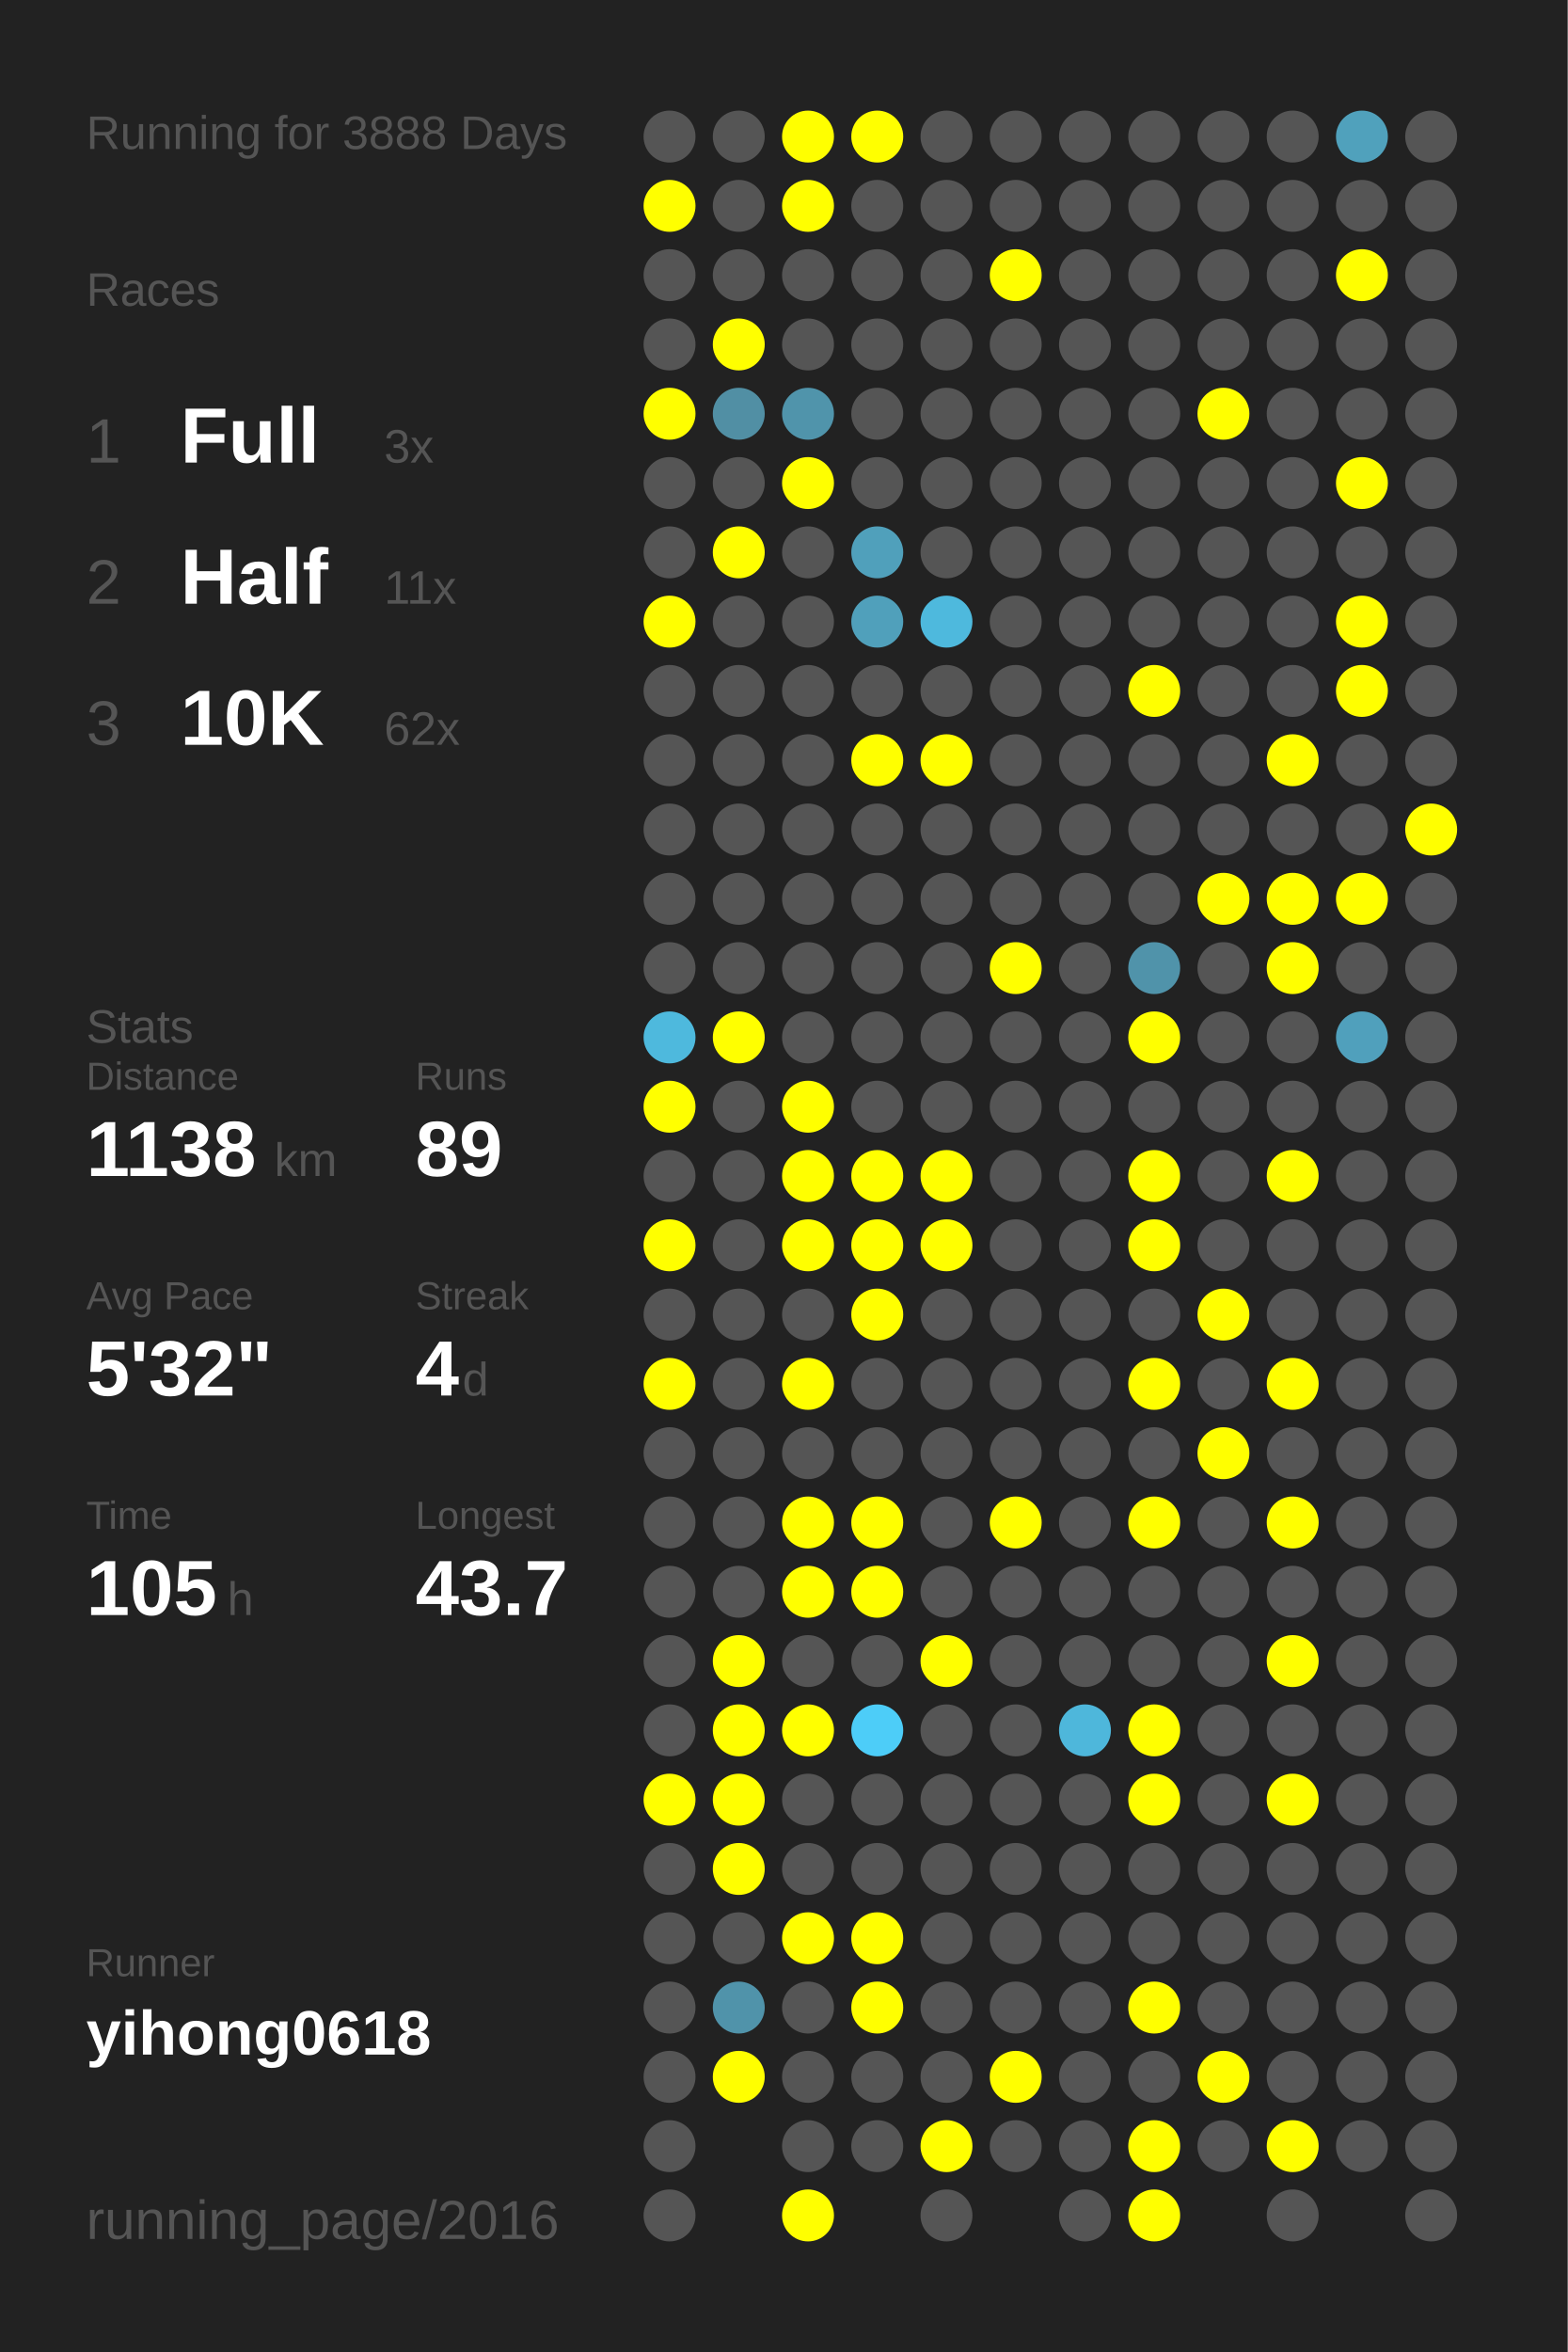
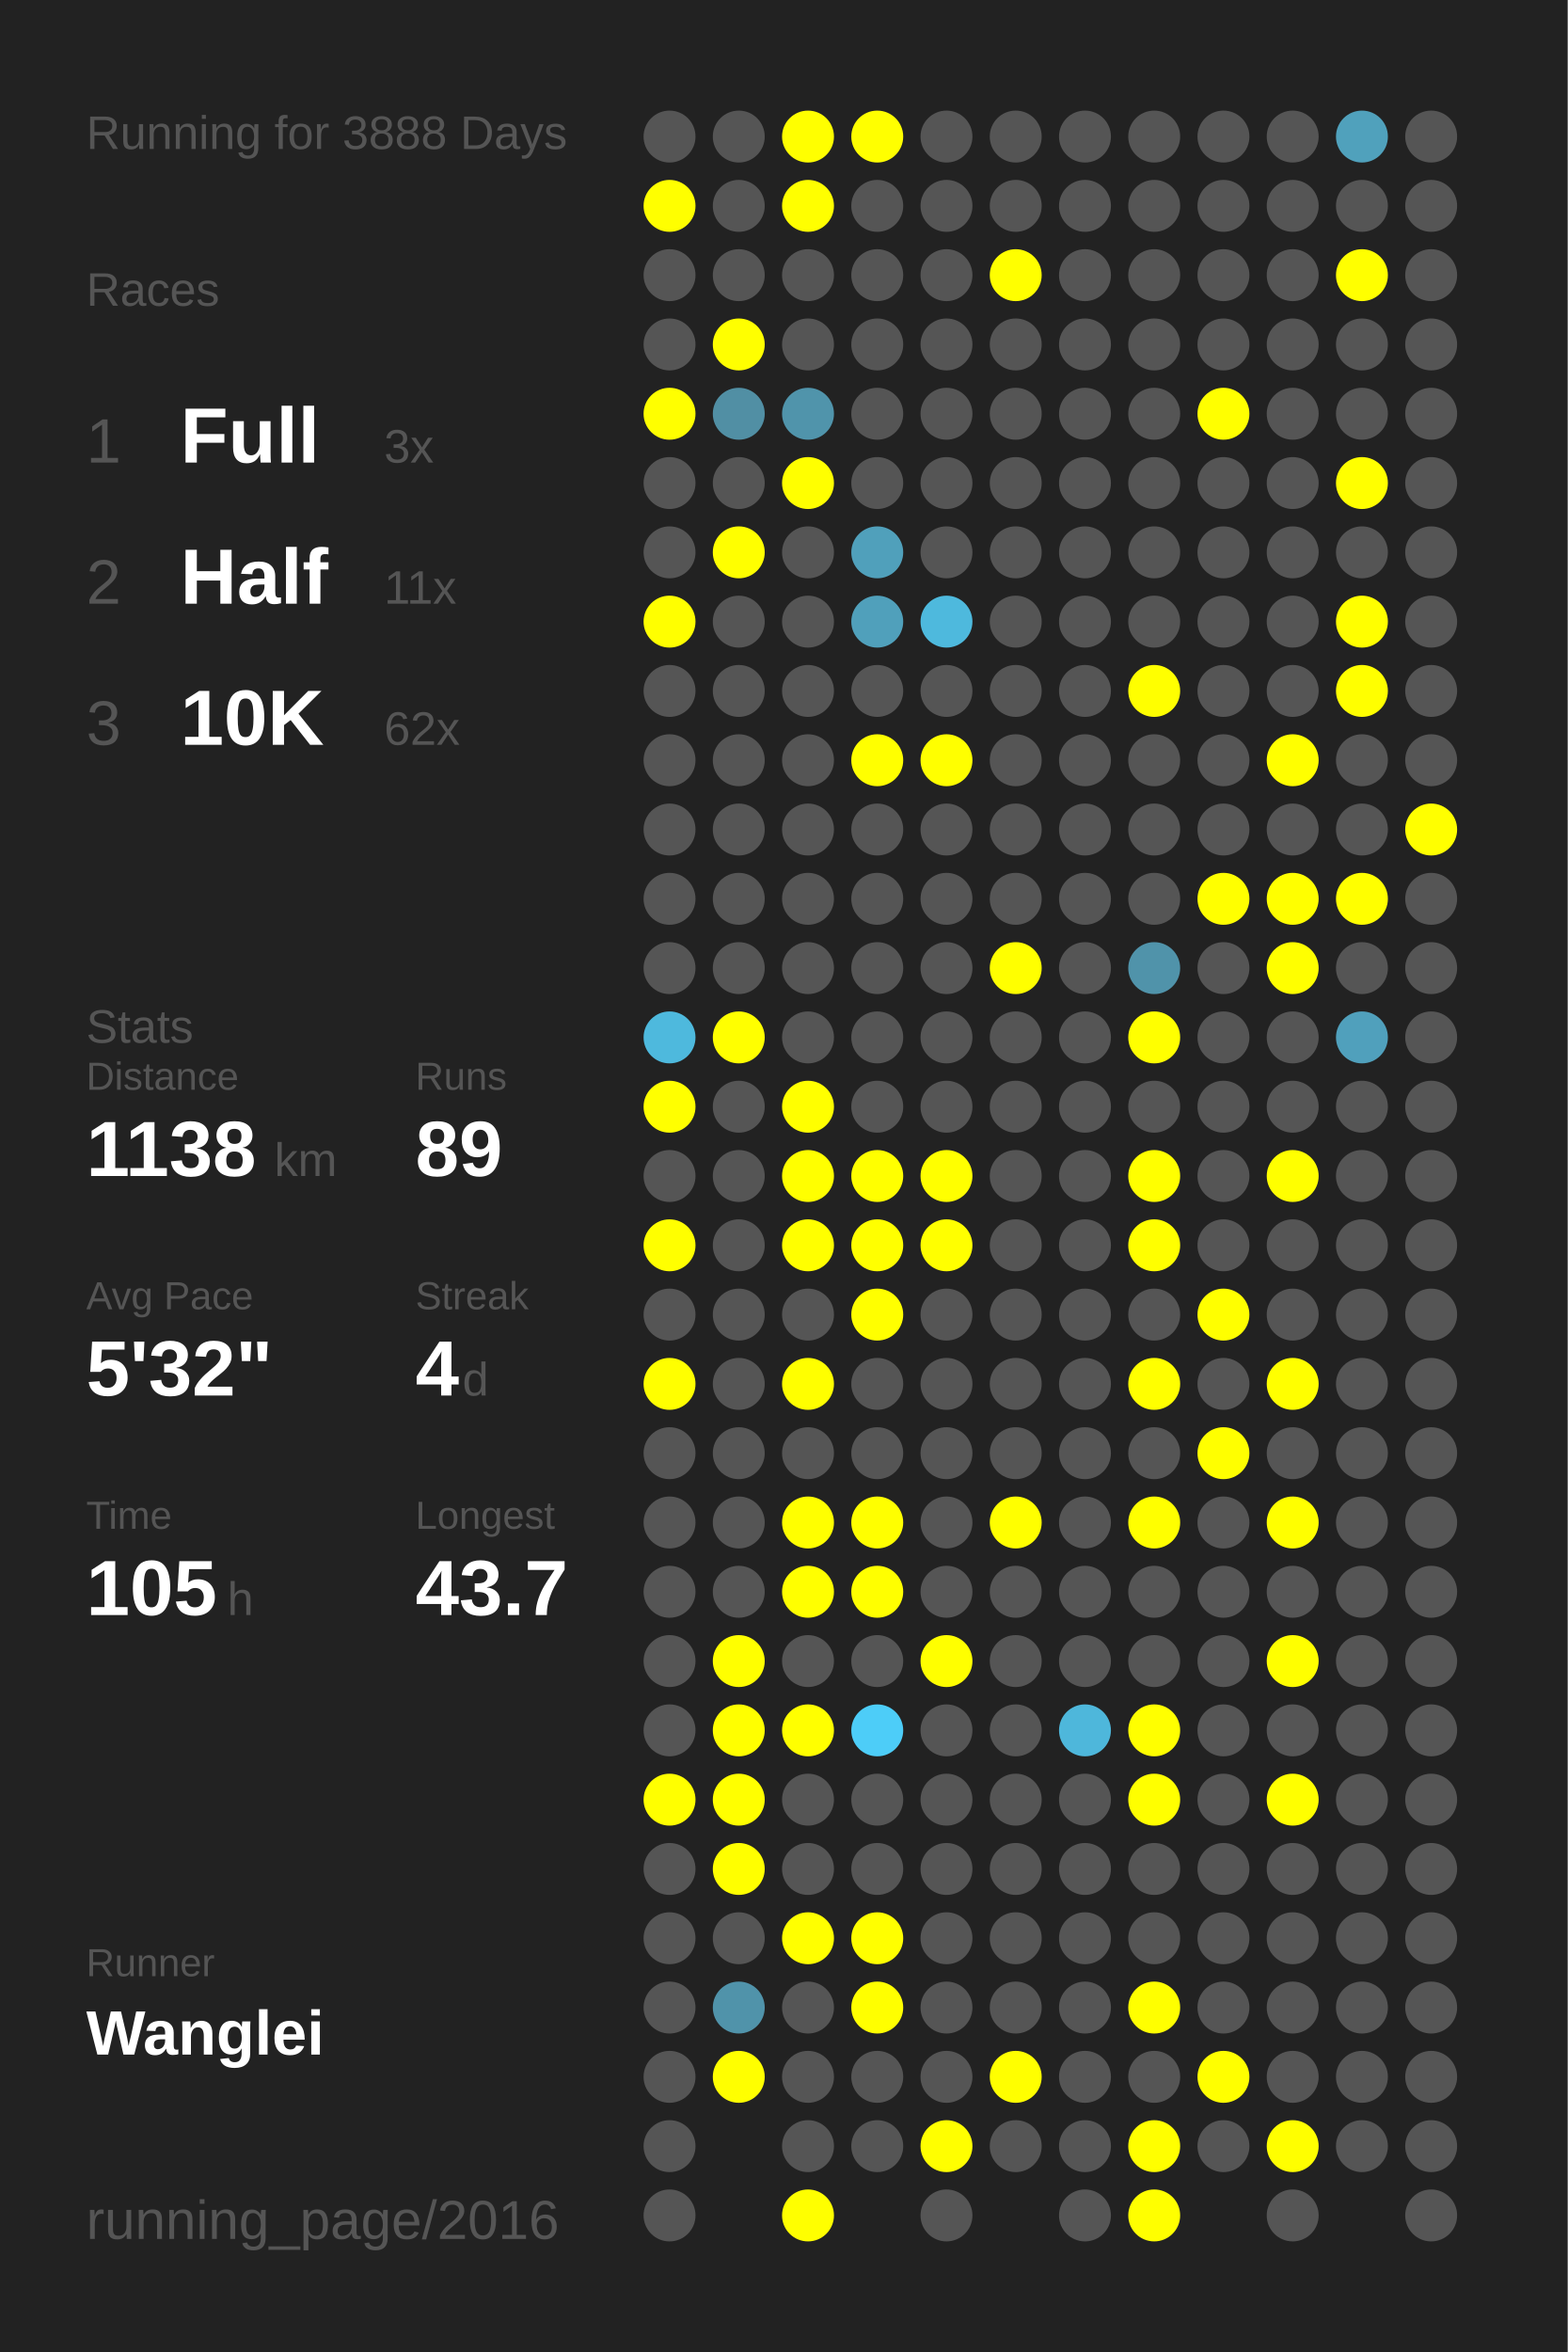
<svg xmlns="http://www.w3.org/2000/svg" baseProfile="full" height="300mm" version="1.1" viewBox="0,0,200,300" width="200mm">
  <defs />
  <rect fill="#222222" height="300" width="200" x="0" y="0" />
  <text fill="#555555" style="font-size:6px; font-family:Arial;" x="11" y="19">Running for 3888 Days</text>
  <text fill="#555555" style="font-size:6px; font-family:Arial;" x="11" y="39">Races</text>
  <text fill="#555555" style="font-size:8px; font-family:Arial;" x="11" y="59">1</text>
  <text fill="#FFFFFF" style="font-size:10px; font-family:Arial; font-weight:bold;" x="23" y="59">Full</text>
  <text fill="#555555" style="font-size:6px; font-family:Arial;" x="49" y="59">3x</text>
  <text fill="#555555" style="font-size:8px; font-family:Arial;" x="11" y="77">2</text>
  <text fill="#FFFFFF" style="font-size:10px; font-family:Arial; font-weight:bold;" x="23" y="77">Half</text>
  <text fill="#555555" style="font-size:6px; font-family:Arial;" x="49" y="77">11x</text>
  <text fill="#555555" style="font-size:8px; font-family:Arial;" x="11" y="95">3</text>
  <text fill="#FFFFFF" style="font-size:10px; font-family:Arial; font-weight:bold;" x="23" y="95">10K</text>
  <text fill="#555555" style="font-size:6px; font-family:Arial;" x="49" y="95">62x</text>
  <text fill="#555555" style="font-size:6px; font-family:Arial;" x="11" y="133">Stats</text>
  <text fill="#555555" style="font-size:5px; font-family:Arial;" x="11" y="139">Distance</text>
  <text fill="#FFFFFF" style="font-size:10px; font-family:Arial; font-weight:bold;" x="11" y="150">1138</text>
  <text fill="#555555" style="font-size:6px; font-family:Arial;" x="35" y="150">km</text>
  <text fill="#555555" style="font-size:5px; font-family:Arial;" x="53" y="139">Runs</text>
  <text fill="#FFFFFF" style="font-size:10px; font-family:Arial; font-weight:bold;" x="53" y="150">89</text>
  <text fill="#555555" style="font-size:5px; font-family:Arial;" x="11" y="167">Avg Pace</text>
  <text fill="#FFFFFF" style="font-size:10px; font-family:Arial; font-weight:bold;" x="11" y="178">5'32"</text>
  <text fill="#555555" style="font-size:5px; font-family:Arial;" x="53" y="167">Streak</text>
  <text fill="#FFFFFF" style="font-size:10px; font-family:Arial; font-weight:bold;" x="53" y="178">4</text>
  <text fill="#555555" style="font-size:6px; font-family:Arial;" x="59" y="178">d</text>
  <text fill="#555555" style="font-size:5px; font-family:Arial;" x="11" y="195">Time</text>
  <text fill="#FFFFFF" style="font-size:10px; font-family:Arial; font-weight:bold;" x="11" y="206">105</text>
  <text fill="#555555" style="font-size:6px; font-family:Arial;" x="29" y="206">h</text>
  <text fill="#555555" style="font-size:5px; font-family:Arial;" x="53" y="195">Longest</text>
  <text fill="#FFFFFF" style="font-size:10px; font-family:Arial; font-weight:bold;" x="53" y="206">43.7</text>
  <text fill="#555555" style="font-size:5px; font-family:Arial;" x="11" y="252.065">Runner</text>
-   <text fill="#FFFFFF" style="font-size:8px; font-family:Arial; font-weight:bold;" x="11" y="262.065">yihong0618</text>
+   <text fill="#FFFFFF" style="font-size:8px; font-family:Arial; font-weight:bold;" x="11" y="262.065">Wanglei</text>
  <text fill="#555555" style="font-size:7px; font-family:Arial;" x="11" y="285.581">running_page/2016</text>
  <circle cx="85.417" cy="17.419" fill="#555555" r="3.312" />
  <circle cx="85.417" cy="26.258" fill="#FFFF00" r="3.312" />
  <circle cx="85.417" cy="35.097" fill="#555555" r="3.312" />
  <circle cx="85.417" cy="43.935" fill="#555555" r="3.312" />
  <circle cx="85.417" cy="52.774" fill="#FFFF00" r="3.312" />
  <circle cx="85.417" cy="61.613" fill="#555555" r="3.312" />
  <circle cx="85.417" cy="70.452" fill="#555555" r="3.312" />
  <circle cx="85.417" cy="79.29" fill="#FFFF00" r="3.312" />
  <circle cx="85.417" cy="88.129" fill="#555555" r="3.312" />
  <circle cx="85.417" cy="96.968" fill="#555555" r="3.312" />
  <circle cx="85.417" cy="105.806" fill="#555555" r="3.312" />
  <circle cx="85.417" cy="114.645" fill="#555555" r="3.312" />
  <circle cx="85.417" cy="123.484" fill="#555555" r="3.312" />
  <circle cx="85.417" cy="132.323" fill="#4eb9dd" r="3.312" />
  <circle cx="85.417" cy="141.161" fill="#FFFF00" r="3.312" />
  <circle cx="85.417" cy="150" fill="#555555" r="3.312" />
  <circle cx="85.417" cy="158.839" fill="#FFFF00" r="3.312" />
  <circle cx="85.417" cy="167.677" fill="#555555" r="3.312" />
  <circle cx="85.417" cy="176.516" fill="#FFFF00" r="3.312" />
  <circle cx="85.417" cy="185.355" fill="#555555" r="3.312" />
  <circle cx="85.417" cy="194.194" fill="#555555" r="3.312" />
  <circle cx="85.417" cy="203.032" fill="#555555" r="3.312" />
  <circle cx="85.417" cy="211.871" fill="#555555" r="3.312" />
  <circle cx="85.417" cy="220.71" fill="#555555" r="3.312" />
  <circle cx="85.417" cy="229.548" fill="#FFFF00" r="3.312" />
  <circle cx="85.417" cy="238.387" fill="#555555" r="3.312" />
  <circle cx="85.417" cy="247.226" fill="#555555" r="3.312" />
  <circle cx="85.417" cy="256.065" fill="#555555" r="3.312" />
  <circle cx="85.417" cy="264.903" fill="#555555" r="3.312" />
  <circle cx="85.417" cy="273.742" fill="#555555" r="3.312" />
  <circle cx="85.417" cy="282.581" fill="#555555" r="3.312" />
  <circle cx="94.25" cy="17.419" fill="#555555" r="3.312" />
  <circle cx="94.25" cy="26.258" fill="#555555" r="3.312" />
  <circle cx="94.25" cy="35.097" fill="#555555" r="3.312" />
  <circle cx="94.25" cy="43.935" fill="#FFFF00" r="3.312" />
  <circle cx="94.25" cy="52.774" fill="#518fa4" r="3.312" />
  <circle cx="94.25" cy="61.613" fill="#555555" r="3.312" />
  <circle cx="94.25" cy="70.452" fill="#FFFF00" r="3.312" />
  <circle cx="94.25" cy="79.29" fill="#555555" r="3.312" />
  <circle cx="94.25" cy="88.129" fill="#555555" r="3.312" />
  <circle cx="94.25" cy="96.968" fill="#555555" r="3.312" />
  <circle cx="94.25" cy="105.806" fill="#555555" r="3.312" />
  <circle cx="94.25" cy="114.645" fill="#555555" r="3.312" />
  <circle cx="94.25" cy="123.484" fill="#555555" r="3.312" />
  <circle cx="94.25" cy="132.323" fill="#FFFF00" r="3.312" />
  <circle cx="94.25" cy="141.161" fill="#555555" r="3.312" />
  <circle cx="94.25" cy="150" fill="#555555" r="3.312" />
  <circle cx="94.25" cy="158.839" fill="#555555" r="3.312" />
  <circle cx="94.25" cy="167.677" fill="#555555" r="3.312" />
  <circle cx="94.25" cy="176.516" fill="#555555" r="3.312" />
  <circle cx="94.25" cy="185.355" fill="#555555" r="3.312" />
  <circle cx="94.25" cy="194.194" fill="#555555" r="3.312" />
  <circle cx="94.25" cy="203.032" fill="#555555" r="3.312" />
  <circle cx="94.25" cy="211.871" fill="#FFFF00" r="3.312" />
  <circle cx="94.25" cy="220.71" fill="#FFFF00" r="3.312" />
  <circle cx="94.25" cy="229.548" fill="#FFFF00" r="3.312" />
  <circle cx="94.25" cy="238.387" fill="#FFFF00" r="3.312" />
  <circle cx="94.25" cy="247.226" fill="#555555" r="3.312" />
  <circle cx="94.25" cy="256.065" fill="#5093aa" r="3.312" />
  <circle cx="94.25" cy="264.903" fill="#FFFF00" r="3.312" />
  <circle cx="103.083" cy="17.419" fill="#FFFF00" r="3.312" />
  <circle cx="103.083" cy="26.258" fill="#FFFF00" r="3.312" />
  <circle cx="103.083" cy="35.097" fill="#555555" r="3.312" />
  <circle cx="103.083" cy="43.935" fill="#555555" r="3.312" />
  <circle cx="103.083" cy="52.774" fill="#5094ab" r="3.312" />
  <circle cx="103.083" cy="61.613" fill="#FFFF00" r="3.312" />
  <circle cx="103.083" cy="70.452" fill="#555555" r="3.312" />
  <circle cx="103.083" cy="79.29" fill="#555555" r="3.312" />
  <circle cx="103.083" cy="88.129" fill="#555555" r="3.312" />
  <circle cx="103.083" cy="96.968" fill="#555555" r="3.312" />
  <circle cx="103.083" cy="105.806" fill="#555555" r="3.312" />
  <circle cx="103.083" cy="114.645" fill="#555555" r="3.312" />
  <circle cx="103.083" cy="123.484" fill="#555555" r="3.312" />
  <circle cx="103.083" cy="132.323" fill="#555555" r="3.312" />
  <circle cx="103.083" cy="141.161" fill="#FFFF00" r="3.312" />
  <circle cx="103.083" cy="150" fill="#FFFF00" r="3.312" />
  <circle cx="103.083" cy="158.839" fill="#FFFF00" r="3.312" />
  <circle cx="103.083" cy="167.677" fill="#555555" r="3.312" />
  <circle cx="103.083" cy="176.516" fill="#FFFF00" r="3.312" />
  <circle cx="103.083" cy="185.355" fill="#555555" r="3.312" />
  <circle cx="103.083" cy="194.194" fill="#FFFF00" r="3.312" />
  <circle cx="103.083" cy="203.032" fill="#FFFF00" r="3.312" />
  <circle cx="103.083" cy="211.871" fill="#555555" r="3.312" />
  <circle cx="103.083" cy="220.71" fill="#FFFF00" r="3.312" />
  <circle cx="103.083" cy="229.548" fill="#555555" r="3.312" />
  <circle cx="103.083" cy="238.387" fill="#555555" r="3.312" />
  <circle cx="103.083" cy="247.226" fill="#FFFF00" r="3.312" />
  <circle cx="103.083" cy="256.065" fill="#555555" r="3.312" />
  <circle cx="103.083" cy="264.903" fill="#555555" r="3.312" />
  <circle cx="103.083" cy="273.742" fill="#555555" r="3.312" />
  <circle cx="103.083" cy="282.581" fill="#FFFF00" r="3.312" />
  <circle cx="111.917" cy="17.419" fill="#FFFF00" r="3.312" />
  <circle cx="111.917" cy="26.258" fill="#555555" r="3.312" />
  <circle cx="111.917" cy="35.097" fill="#555555" r="3.312" />
  <circle cx="111.917" cy="43.935" fill="#555555" r="3.312" />
  <circle cx="111.917" cy="52.774" fill="#555555" r="3.312" />
  <circle cx="111.917" cy="61.613" fill="#555555" r="3.312" />
  <circle cx="111.917" cy="70.452" fill="#50a0bb" r="3.312" />
  <circle cx="111.917" cy="79.29" fill="#50a0bb" r="3.312" />
  <circle cx="111.917" cy="88.129" fill="#555555" r="3.312" />
  <circle cx="111.917" cy="96.968" fill="#FFFF00" r="3.312" />
  <circle cx="111.917" cy="105.806" fill="#555555" r="3.312" />
  <circle cx="111.917" cy="114.645" fill="#555555" r="3.312" />
  <circle cx="111.917" cy="123.484" fill="#555555" r="3.312" />
  <circle cx="111.917" cy="132.323" fill="#555555" r="3.312" />
  <circle cx="111.917" cy="141.161" fill="#555555" r="3.312" />
  <circle cx="111.917" cy="150" fill="#FFFF00" r="3.312" />
  <circle cx="111.917" cy="158.839" fill="#FFFF00" r="3.312" />
  <circle cx="111.917" cy="167.677" fill="#FFFF00" r="3.312" />
  <circle cx="111.917" cy="176.516" fill="#555555" r="3.312" />
  <circle cx="111.917" cy="185.355" fill="#555555" r="3.312" />
  <circle cx="111.917" cy="194.194" fill="#FFFF00" r="3.312" />
  <circle cx="111.917" cy="203.032" fill="#FFFF00" r="3.312" />
  <circle cx="111.917" cy="211.871" fill="#555555" r="3.312" />
  <circle cx="111.917" cy="220.71" fill="#4dcdf8" r="3.312" />
  <circle cx="111.917" cy="229.548" fill="#555555" r="3.312" />
  <circle cx="111.917" cy="238.387" fill="#555555" r="3.312" />
  <circle cx="111.917" cy="247.226" fill="#FFFF00" r="3.312" />
  <circle cx="111.917" cy="256.065" fill="#FFFF00" r="3.312" />
  <circle cx="111.917" cy="264.903" fill="#555555" r="3.312" />
  <circle cx="111.917" cy="273.742" fill="#555555" r="3.312" />
  <circle cx="120.75" cy="17.419" fill="#555555" r="3.312" />
  <circle cx="120.75" cy="26.258" fill="#555555" r="3.312" />
  <circle cx="120.75" cy="35.097" fill="#555555" r="3.312" />
  <circle cx="120.75" cy="43.935" fill="#555555" r="3.312" />
  <circle cx="120.75" cy="52.774" fill="#555555" r="3.312" />
  <circle cx="120.75" cy="61.613" fill="#555555" r="3.312" />
  <circle cx="120.75" cy="70.452" fill="#555555" r="3.312" />
  <circle cx="120.75" cy="79.29" fill="#4eb9dd" r="3.312" />
  <circle cx="120.75" cy="88.129" fill="#555555" r="3.312" />
  <circle cx="120.75" cy="96.968" fill="#FFFF00" r="3.312" />
  <circle cx="120.75" cy="105.806" fill="#555555" r="3.312" />
  <circle cx="120.75" cy="114.645" fill="#555555" r="3.312" />
  <circle cx="120.75" cy="123.484" fill="#555555" r="3.312" />
  <circle cx="120.75" cy="132.323" fill="#555555" r="3.312" />
  <circle cx="120.75" cy="141.161" fill="#555555" r="3.312" />
  <circle cx="120.75" cy="150" fill="#FFFF00" r="3.312" />
  <circle cx="120.75" cy="158.839" fill="#FFFF00" r="3.312" />
  <circle cx="120.75" cy="167.677" fill="#555555" r="3.312" />
  <circle cx="120.75" cy="176.516" fill="#555555" r="3.312" />
  <circle cx="120.75" cy="185.355" fill="#555555" r="3.312" />
  <circle cx="120.75" cy="194.194" fill="#555555" r="3.312" />
  <circle cx="120.75" cy="203.032" fill="#555555" r="3.312" />
  <circle cx="120.75" cy="211.871" fill="#FFFF00" r="3.312" />
  <circle cx="120.75" cy="220.71" fill="#555555" r="3.312" />
  <circle cx="120.75" cy="229.548" fill="#555555" r="3.312" />
  <circle cx="120.75" cy="238.387" fill="#555555" r="3.312" />
  <circle cx="120.75" cy="247.226" fill="#555555" r="3.312" />
  <circle cx="120.75" cy="256.065" fill="#555555" r="3.312" />
  <circle cx="120.75" cy="264.903" fill="#555555" r="3.312" />
  <circle cx="120.75" cy="273.742" fill="#FFFF00" r="3.312" />
  <circle cx="120.75" cy="282.581" fill="#555555" r="3.312" />
  <circle cx="129.583" cy="17.419" fill="#555555" r="3.312" />
  <circle cx="129.583" cy="26.258" fill="#555555" r="3.312" />
  <circle cx="129.583" cy="35.097" fill="#FFFF00" r="3.312" />
  <circle cx="129.583" cy="43.935" fill="#555555" r="3.312" />
  <circle cx="129.583" cy="52.774" fill="#555555" r="3.312" />
  <circle cx="129.583" cy="61.613" fill="#555555" r="3.312" />
  <circle cx="129.583" cy="70.452" fill="#555555" r="3.312" />
  <circle cx="129.583" cy="79.29" fill="#555555" r="3.312" />
  <circle cx="129.583" cy="88.129" fill="#555555" r="3.312" />
  <circle cx="129.583" cy="96.968" fill="#555555" r="3.312" />
  <circle cx="129.583" cy="105.806" fill="#555555" r="3.312" />
  <circle cx="129.583" cy="114.645" fill="#555555" r="3.312" />
  <circle cx="129.583" cy="123.484" fill="#FFFF00" r="3.312" />
  <circle cx="129.583" cy="132.323" fill="#555555" r="3.312" />
  <circle cx="129.583" cy="141.161" fill="#555555" r="3.312" />
  <circle cx="129.583" cy="150" fill="#555555" r="3.312" />
  <circle cx="129.583" cy="158.839" fill="#555555" r="3.312" />
  <circle cx="129.583" cy="167.677" fill="#555555" r="3.312" />
  <circle cx="129.583" cy="176.516" fill="#555555" r="3.312" />
  <circle cx="129.583" cy="185.355" fill="#555555" r="3.312" />
  <circle cx="129.583" cy="194.194" fill="#FFFF00" r="3.312" />
  <circle cx="129.583" cy="203.032" fill="#555555" r="3.312" />
  <circle cx="129.583" cy="211.871" fill="#555555" r="3.312" />
  <circle cx="129.583" cy="220.71" fill="#555555" r="3.312" />
  <circle cx="129.583" cy="229.548" fill="#555555" r="3.312" />
  <circle cx="129.583" cy="238.387" fill="#555555" r="3.312" />
  <circle cx="129.583" cy="247.226" fill="#555555" r="3.312" />
  <circle cx="129.583" cy="256.065" fill="#555555" r="3.312" />
  <circle cx="129.583" cy="264.903" fill="#FFFF00" r="3.312" />
  <circle cx="129.583" cy="273.742" fill="#555555" r="3.312" />
  <circle cx="138.417" cy="17.419" fill="#555555" r="3.312" />
  <circle cx="138.417" cy="26.258" fill="#555555" r="3.312" />
  <circle cx="138.417" cy="35.097" fill="#555555" r="3.312" />
  <circle cx="138.417" cy="43.935" fill="#555555" r="3.312" />
  <circle cx="138.417" cy="52.774" fill="#555555" r="3.312" />
  <circle cx="138.417" cy="61.613" fill="#555555" r="3.312" />
  <circle cx="138.417" cy="70.452" fill="#555555" r="3.312" />
  <circle cx="138.417" cy="79.29" fill="#555555" r="3.312" />
  <circle cx="138.417" cy="88.129" fill="#555555" r="3.312" />
  <circle cx="138.417" cy="96.968" fill="#555555" r="3.312" />
  <circle cx="138.417" cy="105.806" fill="#555555" r="3.312" />
  <circle cx="138.417" cy="114.645" fill="#555555" r="3.312" />
  <circle cx="138.417" cy="123.484" fill="#555555" r="3.312" />
  <circle cx="138.417" cy="132.323" fill="#555555" r="3.312" />
  <circle cx="138.417" cy="141.161" fill="#555555" r="3.312" />
  <circle cx="138.417" cy="150" fill="#555555" r="3.312" />
  <circle cx="138.417" cy="158.839" fill="#555555" r="3.312" />
  <circle cx="138.417" cy="167.677" fill="#555555" r="3.312" />
  <circle cx="138.417" cy="176.516" fill="#555555" r="3.312" />
  <circle cx="138.417" cy="185.355" fill="#555555" r="3.312" />
  <circle cx="138.417" cy="194.194" fill="#555555" r="3.312" />
  <circle cx="138.417" cy="203.032" fill="#555555" r="3.312" />
  <circle cx="138.417" cy="211.871" fill="#555555" r="3.312" />
  <circle cx="138.417" cy="220.71" fill="#4eb7db" r="3.312" />
  <circle cx="138.417" cy="229.548" fill="#555555" r="3.312" />
  <circle cx="138.417" cy="238.387" fill="#555555" r="3.312" />
  <circle cx="138.417" cy="247.226" fill="#555555" r="3.312" />
  <circle cx="138.417" cy="256.065" fill="#555555" r="3.312" />
  <circle cx="138.417" cy="264.903" fill="#555555" r="3.312" />
  <circle cx="138.417" cy="273.742" fill="#555555" r="3.312" />
  <circle cx="138.417" cy="282.581" fill="#555555" r="3.312" />
  <circle cx="147.25" cy="17.419" fill="#555555" r="3.312" />
  <circle cx="147.25" cy="26.258" fill="#555555" r="3.312" />
  <circle cx="147.25" cy="35.097" fill="#555555" r="3.312" />
  <circle cx="147.25" cy="43.935" fill="#555555" r="3.312" />
  <circle cx="147.25" cy="52.774" fill="#555555" r="3.312" />
  <circle cx="147.25" cy="61.613" fill="#555555" r="3.312" />
  <circle cx="147.25" cy="70.452" fill="#555555" r="3.312" />
  <circle cx="147.25" cy="79.29" fill="#555555" r="3.312" />
  <circle cx="147.25" cy="88.129" fill="#FFFF00" r="3.312" />
  <circle cx="147.25" cy="96.968" fill="#555555" r="3.312" />
  <circle cx="147.25" cy="105.806" fill="#555555" r="3.312" />
  <circle cx="147.25" cy="114.645" fill="#555555" r="3.312" />
  <circle cx="147.25" cy="123.484" fill="#5093aa" r="3.312" />
  <circle cx="147.25" cy="132.323" fill="#FFFF00" r="3.312" />
  <circle cx="147.25" cy="141.161" fill="#555555" r="3.312" />
  <circle cx="147.25" cy="150" fill="#FFFF00" r="3.312" />
  <circle cx="147.25" cy="158.839" fill="#FFFF00" r="3.312" />
  <circle cx="147.25" cy="167.677" fill="#555555" r="3.312" />
  <circle cx="147.25" cy="176.516" fill="#FFFF00" r="3.312" />
  <circle cx="147.25" cy="185.355" fill="#555555" r="3.312" />
  <circle cx="147.25" cy="194.194" fill="#FFFF00" r="3.312" />
  <circle cx="147.25" cy="203.032" fill="#555555" r="3.312" />
  <circle cx="147.25" cy="211.871" fill="#555555" r="3.312" />
  <circle cx="147.25" cy="220.71" fill="#FFFF00" r="3.312" />
  <circle cx="147.25" cy="229.548" fill="#FFFF00" r="3.312" />
  <circle cx="147.25" cy="238.387" fill="#555555" r="3.312" />
  <circle cx="147.25" cy="247.226" fill="#555555" r="3.312" />
  <circle cx="147.25" cy="256.065" fill="#FFFF00" r="3.312" />
  <circle cx="147.25" cy="264.903" fill="#555555" r="3.312" />
  <circle cx="147.25" cy="273.742" fill="#FFFF00" r="3.312" />
  <circle cx="147.25" cy="282.581" fill="#FFFF00" r="3.312" />
  <circle cx="156.083" cy="17.419" fill="#555555" r="3.312" />
  <circle cx="156.083" cy="26.258" fill="#555555" r="3.312" />
  <circle cx="156.083" cy="35.097" fill="#555555" r="3.312" />
  <circle cx="156.083" cy="43.935" fill="#555555" r="3.312" />
  <circle cx="156.083" cy="52.774" fill="#FFFF00" r="3.312" />
  <circle cx="156.083" cy="61.613" fill="#555555" r="3.312" />
  <circle cx="156.083" cy="70.452" fill="#555555" r="3.312" />
  <circle cx="156.083" cy="79.29" fill="#555555" r="3.312" />
  <circle cx="156.083" cy="88.129" fill="#555555" r="3.312" />
  <circle cx="156.083" cy="96.968" fill="#555555" r="3.312" />
  <circle cx="156.083" cy="105.806" fill="#555555" r="3.312" />
  <circle cx="156.083" cy="114.645" fill="#FFFF00" r="3.312" />
  <circle cx="156.083" cy="123.484" fill="#555555" r="3.312" />
  <circle cx="156.083" cy="132.323" fill="#555555" r="3.312" />
  <circle cx="156.083" cy="141.161" fill="#555555" r="3.312" />
  <circle cx="156.083" cy="150" fill="#555555" r="3.312" />
  <circle cx="156.083" cy="158.839" fill="#555555" r="3.312" />
  <circle cx="156.083" cy="167.677" fill="#FFFF00" r="3.312" />
  <circle cx="156.083" cy="176.516" fill="#555555" r="3.312" />
  <circle cx="156.083" cy="185.355" fill="#FFFF00" r="3.312" />
  <circle cx="156.083" cy="194.194" fill="#555555" r="3.312" />
  <circle cx="156.083" cy="203.032" fill="#555555" r="3.312" />
  <circle cx="156.083" cy="211.871" fill="#555555" r="3.312" />
  <circle cx="156.083" cy="220.71" fill="#555555" r="3.312" />
  <circle cx="156.083" cy="229.548" fill="#555555" r="3.312" />
  <circle cx="156.083" cy="238.387" fill="#555555" r="3.312" />
  <circle cx="156.083" cy="247.226" fill="#555555" r="3.312" />
  <circle cx="156.083" cy="256.065" fill="#555555" r="3.312" />
  <circle cx="156.083" cy="264.903" fill="#FFFF00" r="3.312" />
  <circle cx="156.083" cy="273.742" fill="#555555" r="3.312" />
  <circle cx="164.917" cy="17.419" fill="#555555" r="3.312" />
  <circle cx="164.917" cy="26.258" fill="#555555" r="3.312" />
  <circle cx="164.917" cy="35.097" fill="#555555" r="3.312" />
  <circle cx="164.917" cy="43.935" fill="#555555" r="3.312" />
  <circle cx="164.917" cy="52.774" fill="#555555" r="3.312" />
  <circle cx="164.917" cy="61.613" fill="#555555" r="3.312" />
  <circle cx="164.917" cy="70.452" fill="#555555" r="3.312" />
  <circle cx="164.917" cy="79.29" fill="#555555" r="3.312" />
  <circle cx="164.917" cy="88.129" fill="#555555" r="3.312" />
  <circle cx="164.917" cy="96.968" fill="#FFFF00" r="3.312" />
  <circle cx="164.917" cy="105.806" fill="#555555" r="3.312" />
  <circle cx="164.917" cy="114.645" fill="#FFFF00" r="3.312" />
  <circle cx="164.917" cy="123.484" fill="#FFFF00" r="3.312" />
  <circle cx="164.917" cy="132.323" fill="#555555" r="3.312" />
  <circle cx="164.917" cy="141.161" fill="#555555" r="3.312" />
  <circle cx="164.917" cy="150" fill="#FFFF00" r="3.312" />
  <circle cx="164.917" cy="158.839" fill="#555555" r="3.312" />
  <circle cx="164.917" cy="167.677" fill="#555555" r="3.312" />
  <circle cx="164.917" cy="176.516" fill="#FFFF00" r="3.312" />
  <circle cx="164.917" cy="185.355" fill="#555555" r="3.312" />
  <circle cx="164.917" cy="194.194" fill="#FFFF00" r="3.312" />
  <circle cx="164.917" cy="203.032" fill="#555555" r="3.312" />
  <circle cx="164.917" cy="211.871" fill="#FFFF00" r="3.312" />
  <circle cx="164.917" cy="220.71" fill="#555555" r="3.312" />
  <circle cx="164.917" cy="229.548" fill="#FFFF00" r="3.312" />
  <circle cx="164.917" cy="238.387" fill="#555555" r="3.312" />
  <circle cx="164.917" cy="247.226" fill="#555555" r="3.312" />
  <circle cx="164.917" cy="256.065" fill="#555555" r="3.312" />
  <circle cx="164.917" cy="264.903" fill="#555555" r="3.312" />
  <circle cx="164.917" cy="273.742" fill="#FFFF00" r="3.312" />
  <circle cx="164.917" cy="282.581" fill="#555555" r="3.312" />
  <circle cx="173.75" cy="17.419" fill="#50a1bc" r="3.312" />
  <circle cx="173.75" cy="26.258" fill="#555555" r="3.312" />
  <circle cx="173.75" cy="35.097" fill="#FFFF00" r="3.312" />
  <circle cx="173.75" cy="43.935" fill="#555555" r="3.312" />
  <circle cx="173.75" cy="52.774" fill="#555555" r="3.312" />
  <circle cx="173.75" cy="61.613" fill="#FFFF00" r="3.312" />
  <circle cx="173.75" cy="70.452" fill="#555555" r="3.312" />
  <circle cx="173.75" cy="79.29" fill="#FFFF00" r="3.312" />
  <circle cx="173.75" cy="88.129" fill="#FFFF00" r="3.312" />
  <circle cx="173.75" cy="96.968" fill="#555555" r="3.312" />
  <circle cx="173.75" cy="105.806" fill="#555555" r="3.312" />
  <circle cx="173.75" cy="114.645" fill="#FFFF00" r="3.312" />
  <circle cx="173.75" cy="123.484" fill="#555555" r="3.312" />
  <circle cx="173.75" cy="132.323" fill="#50a0bc" r="3.312" />
  <circle cx="173.75" cy="141.161" fill="#555555" r="3.312" />
  <circle cx="173.75" cy="150" fill="#555555" r="3.312" />
  <circle cx="173.75" cy="158.839" fill="#555555" r="3.312" />
  <circle cx="173.75" cy="167.677" fill="#555555" r="3.312" />
  <circle cx="173.75" cy="176.516" fill="#555555" r="3.312" />
  <circle cx="173.75" cy="185.355" fill="#555555" r="3.312" />
  <circle cx="173.75" cy="194.194" fill="#555555" r="3.312" />
  <circle cx="173.75" cy="203.032" fill="#555555" r="3.312" />
  <circle cx="173.75" cy="211.871" fill="#555555" r="3.312" />
  <circle cx="173.75" cy="220.71" fill="#555555" r="3.312" />
  <circle cx="173.75" cy="229.548" fill="#555555" r="3.312" />
  <circle cx="173.75" cy="238.387" fill="#555555" r="3.312" />
  <circle cx="173.75" cy="247.226" fill="#555555" r="3.312" />
  <circle cx="173.75" cy="256.065" fill="#555555" r="3.312" />
  <circle cx="173.75" cy="264.903" fill="#555555" r="3.312" />
  <circle cx="173.75" cy="273.742" fill="#555555" r="3.312" />
  <circle cx="182.583" cy="17.419" fill="#555555" r="3.312" />
  <circle cx="182.583" cy="26.258" fill="#555555" r="3.312" />
  <circle cx="182.583" cy="35.097" fill="#555555" r="3.312" />
  <circle cx="182.583" cy="43.935" fill="#555555" r="3.312" />
  <circle cx="182.583" cy="52.774" fill="#555555" r="3.312" />
  <circle cx="182.583" cy="61.613" fill="#555555" r="3.312" />
  <circle cx="182.583" cy="70.452" fill="#555555" r="3.312" />
  <circle cx="182.583" cy="79.29" fill="#555555" r="3.312" />
  <circle cx="182.583" cy="88.129" fill="#555555" r="3.312" />
  <circle cx="182.583" cy="96.968" fill="#555555" r="3.312" />
  <circle cx="182.583" cy="105.806" fill="#FFFF00" r="3.312" />
  <circle cx="182.583" cy="114.645" fill="#555555" r="3.312" />
  <circle cx="182.583" cy="123.484" fill="#555555" r="3.312" />
  <circle cx="182.583" cy="132.323" fill="#555555" r="3.312" />
  <circle cx="182.583" cy="141.161" fill="#555555" r="3.312" />
  <circle cx="182.583" cy="150" fill="#555555" r="3.312" />
  <circle cx="182.583" cy="158.839" fill="#555555" r="3.312" />
  <circle cx="182.583" cy="167.677" fill="#555555" r="3.312" />
  <circle cx="182.583" cy="176.516" fill="#555555" r="3.312" />
  <circle cx="182.583" cy="185.355" fill="#555555" r="3.312" />
  <circle cx="182.583" cy="194.194" fill="#555555" r="3.312" />
  <circle cx="182.583" cy="203.032" fill="#555555" r="3.312" />
  <circle cx="182.583" cy="211.871" fill="#555555" r="3.312" />
  <circle cx="182.583" cy="220.71" fill="#555555" r="3.312" />
  <circle cx="182.583" cy="229.548" fill="#555555" r="3.312" />
  <circle cx="182.583" cy="238.387" fill="#555555" r="3.312" />
  <circle cx="182.583" cy="247.226" fill="#555555" r="3.312" />
  <circle cx="182.583" cy="256.065" fill="#555555" r="3.312" />
  <circle cx="182.583" cy="264.903" fill="#555555" r="3.312" />
  <circle cx="182.583" cy="273.742" fill="#555555" r="3.312" />
  <circle cx="182.583" cy="282.581" fill="#555555" r="3.312" />
</svg>
